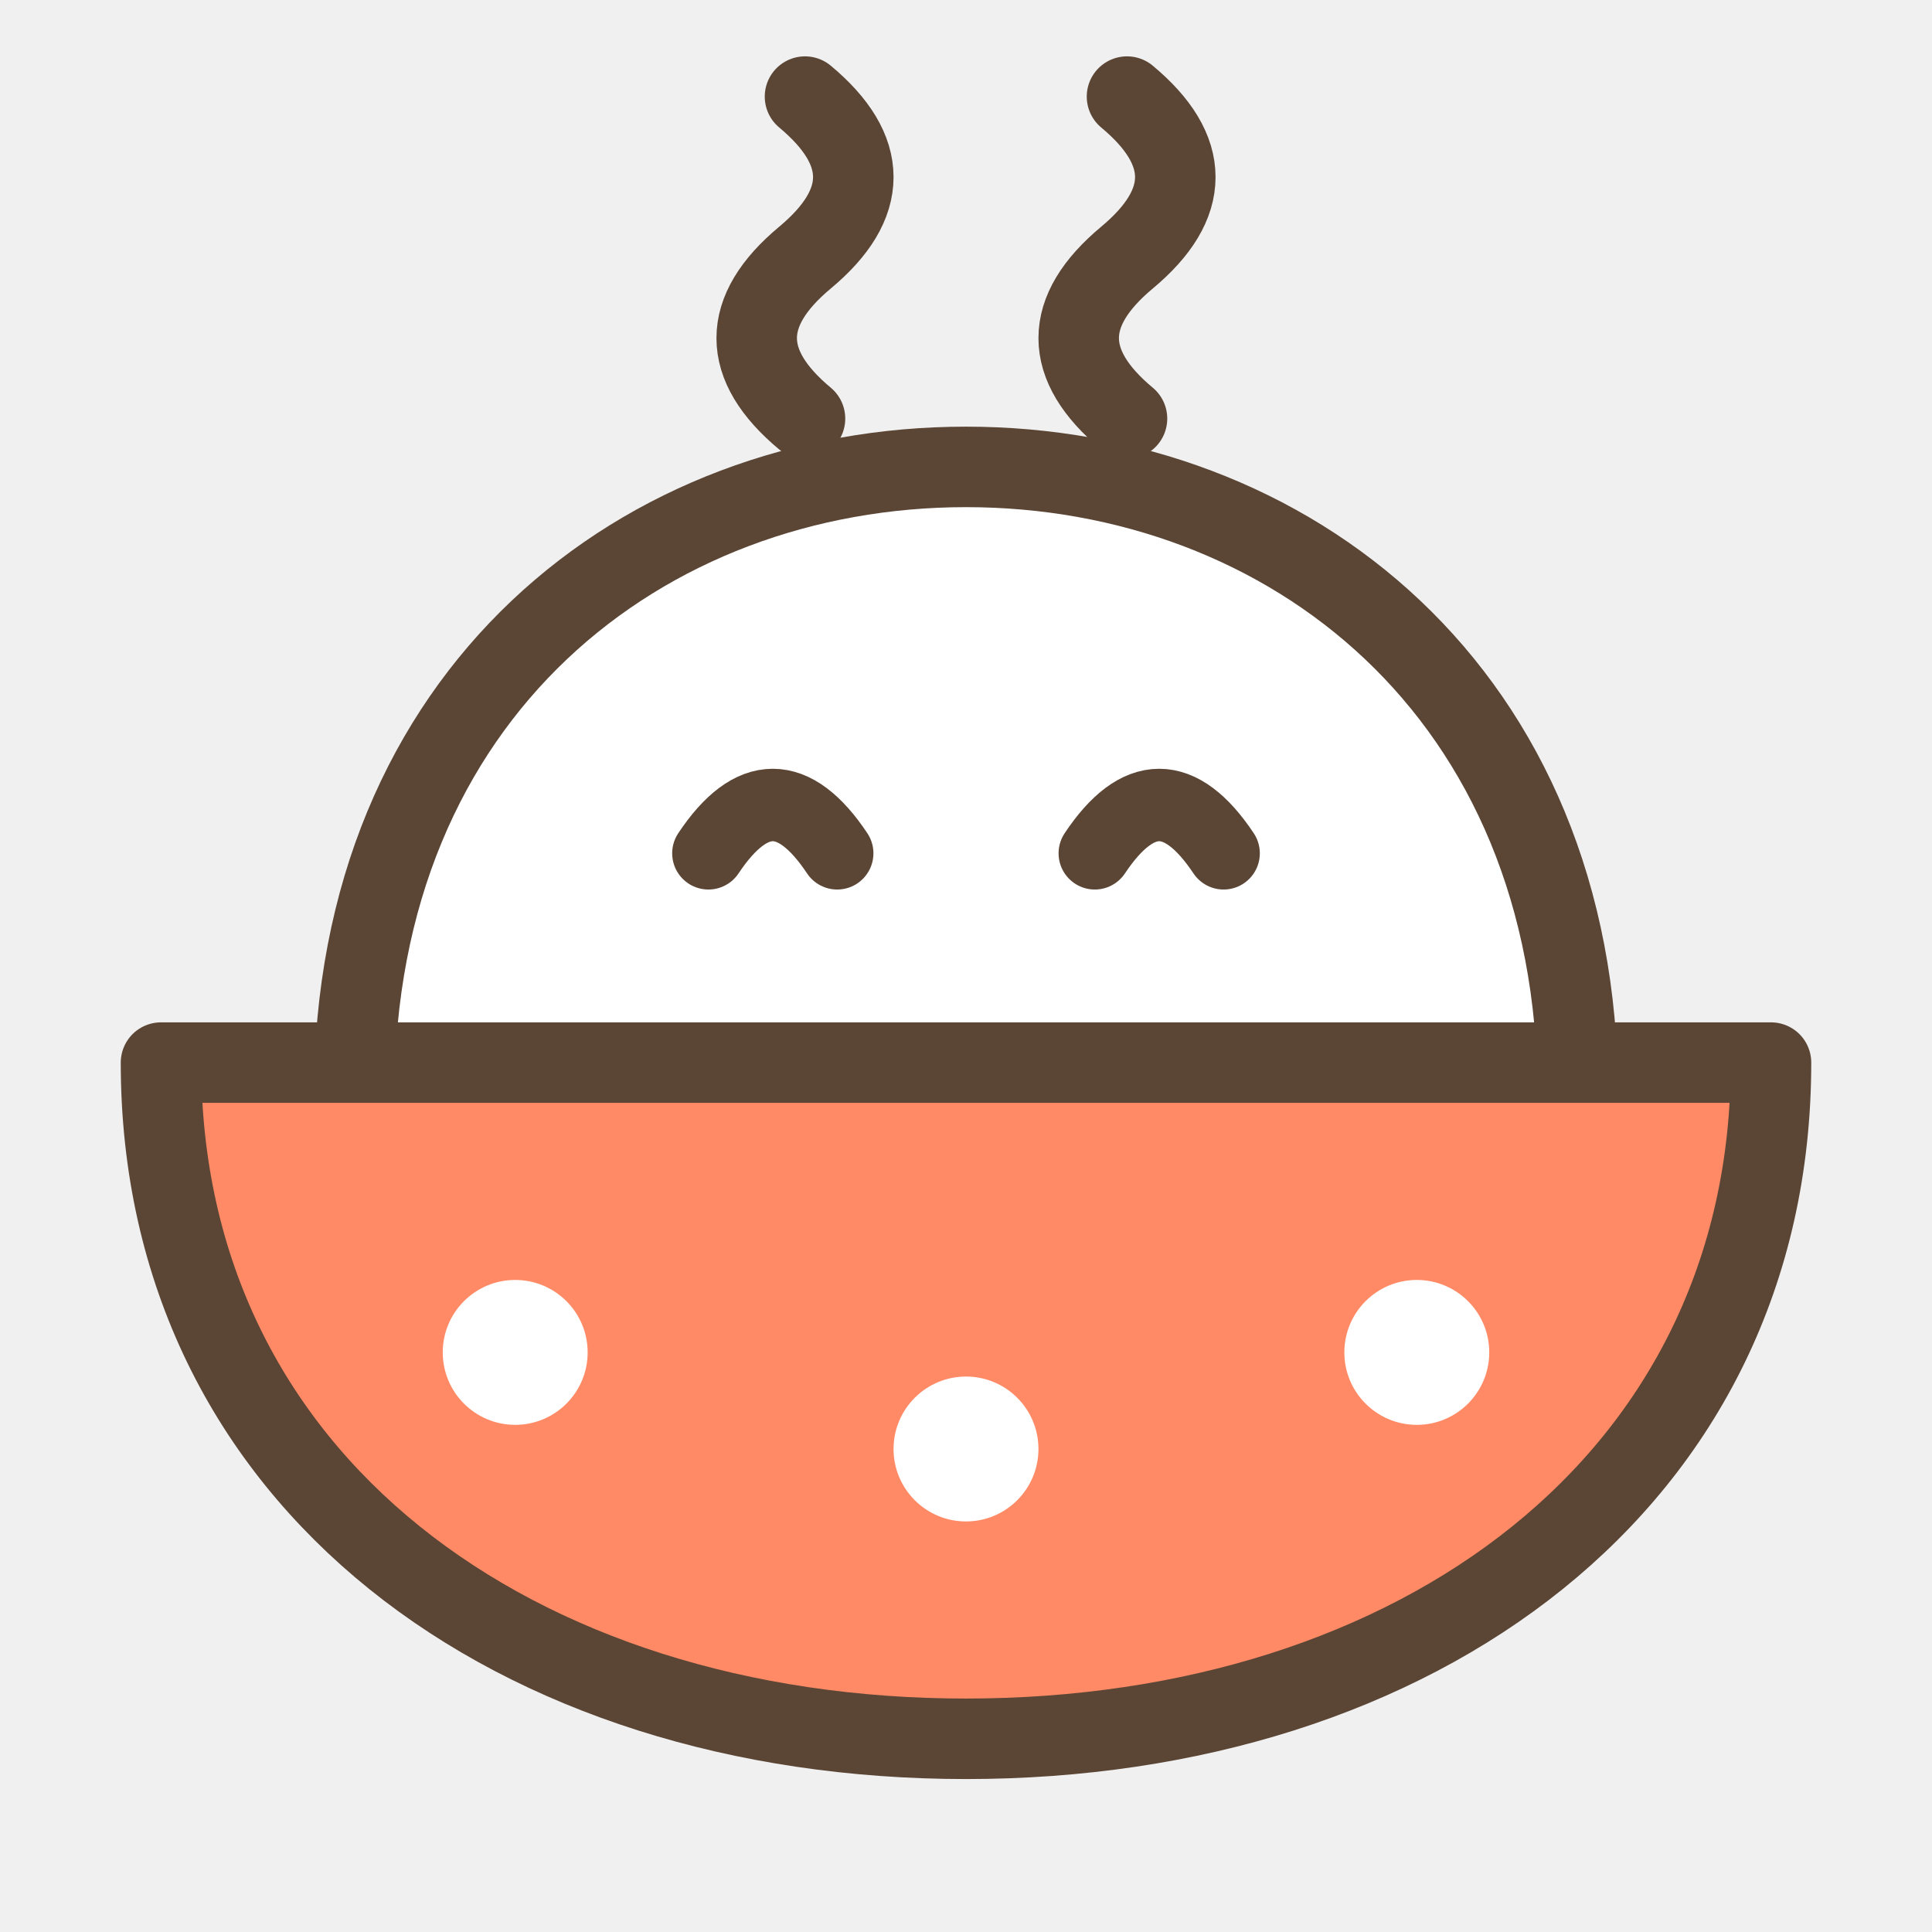
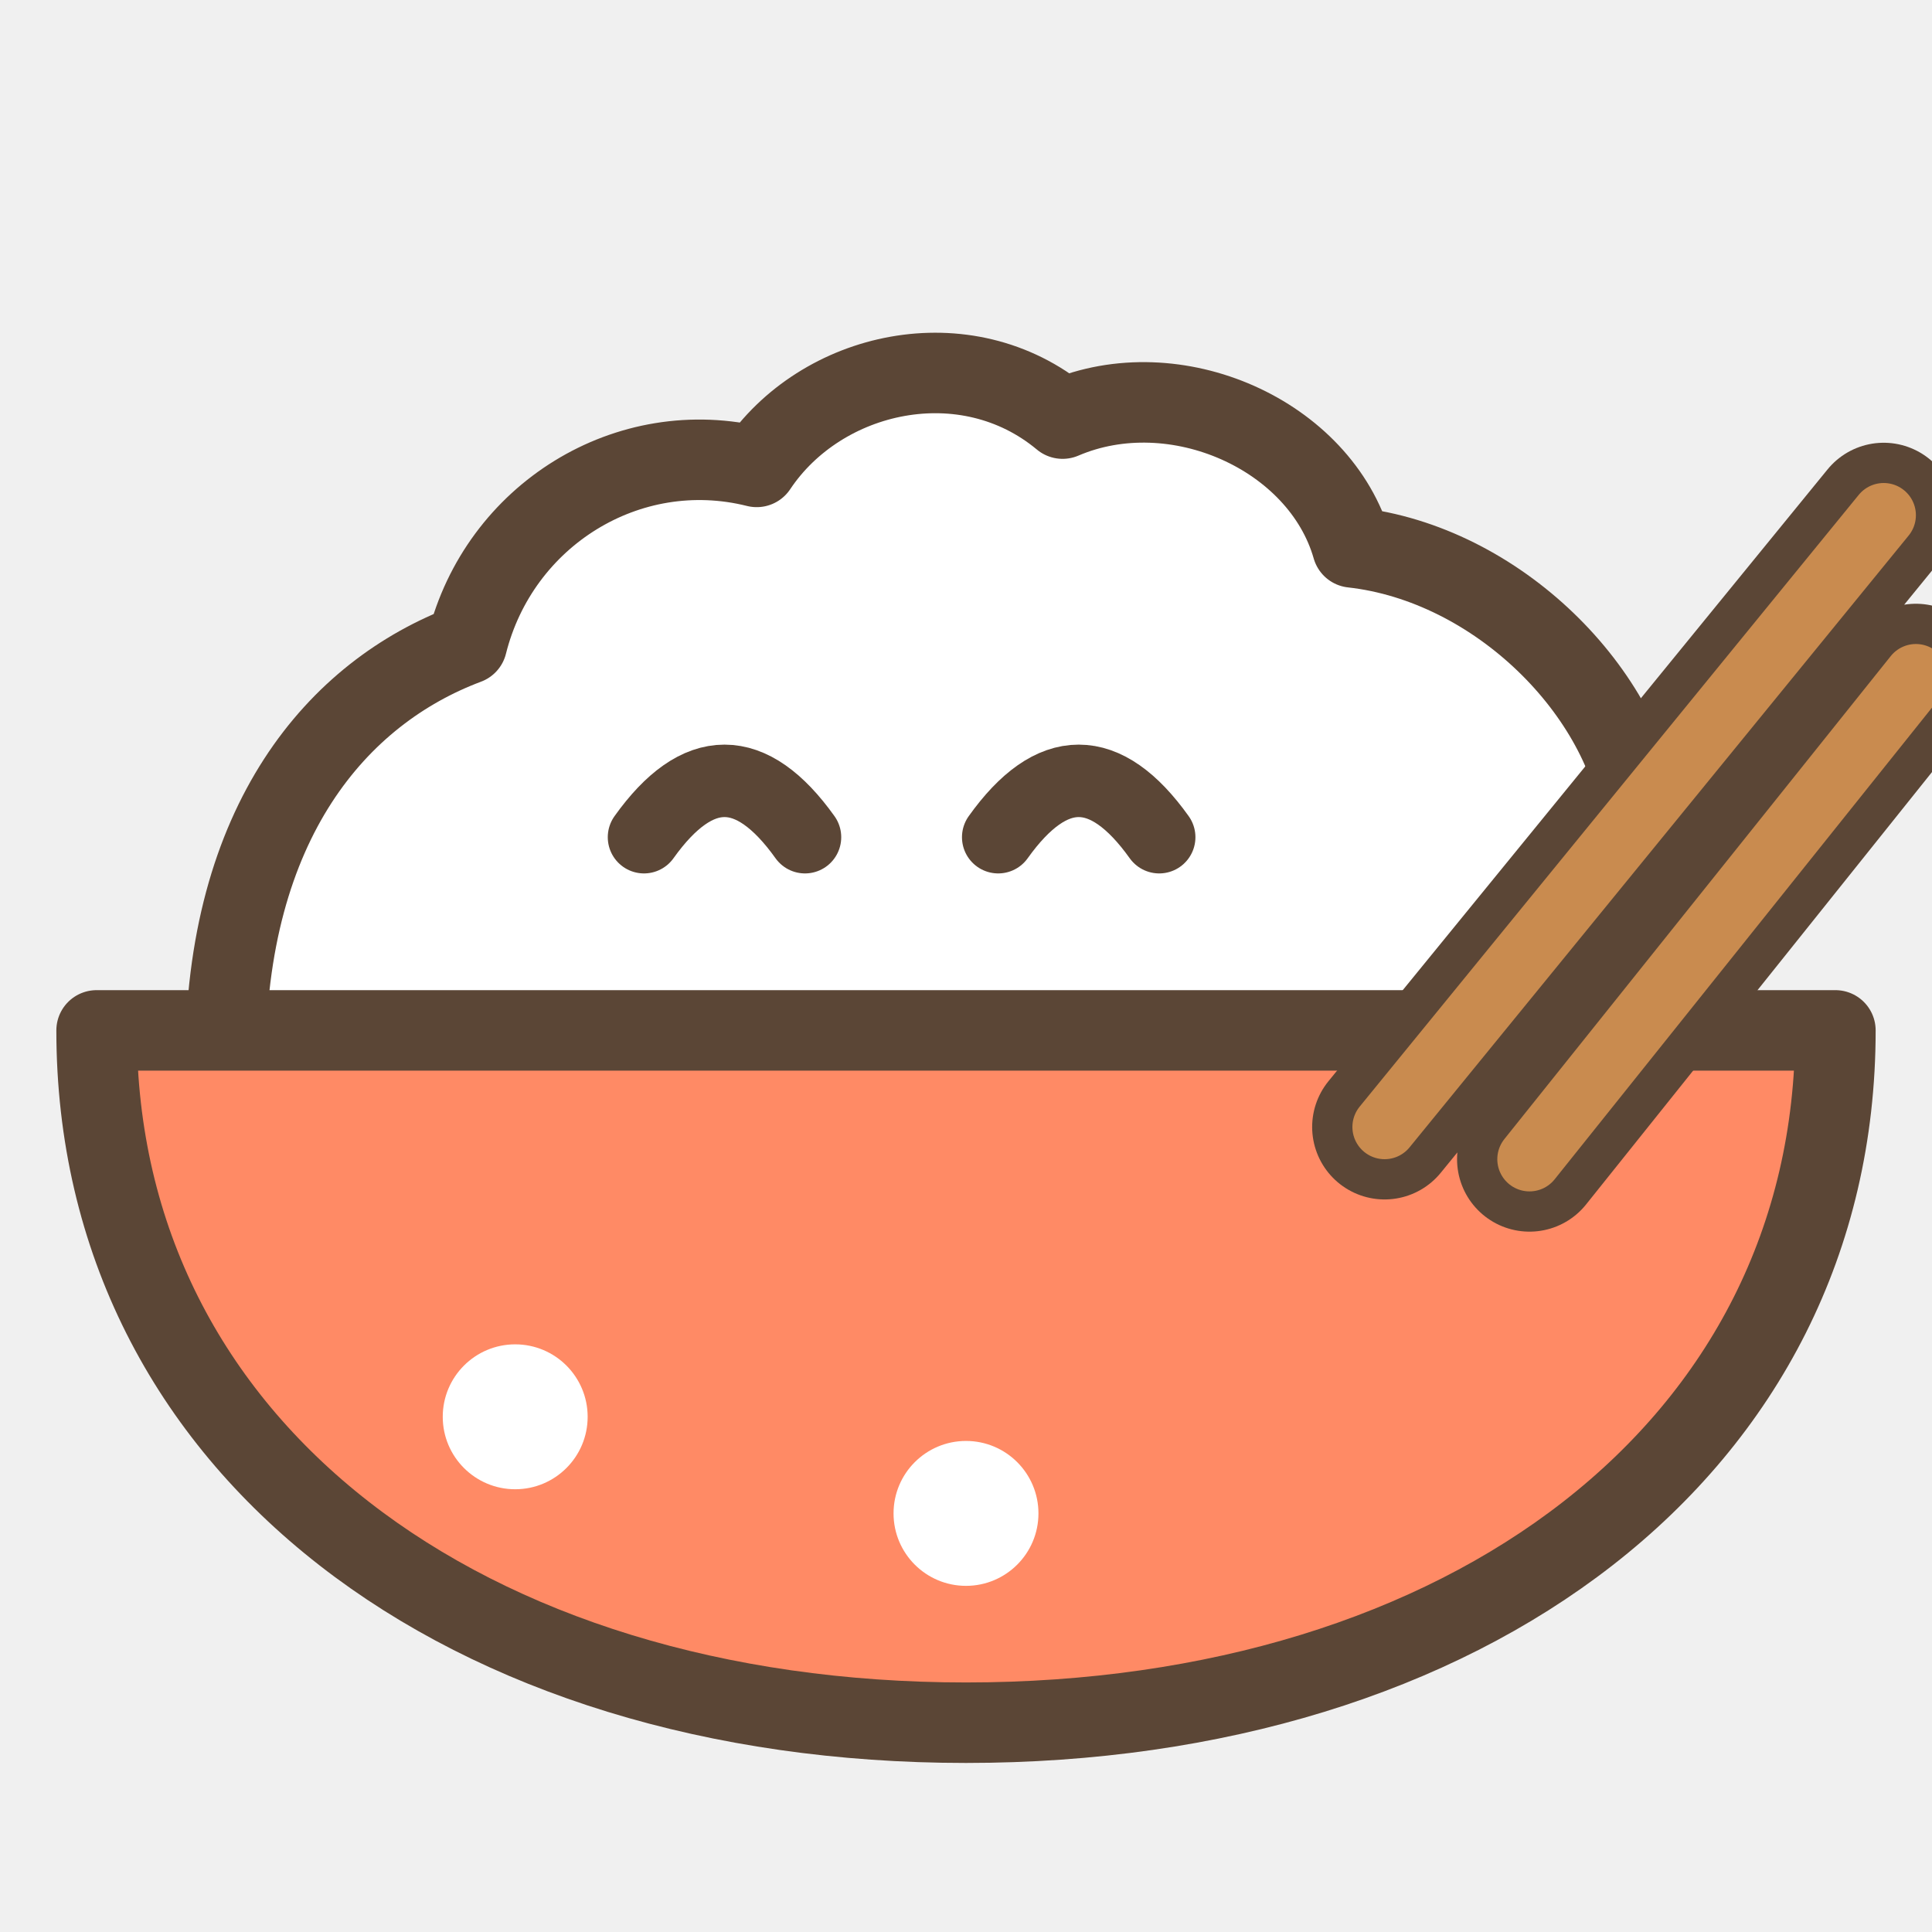
<svg xmlns="http://www.w3.org/2000/svg" viewBox="0 0 120 120">
-   <g stroke="#5b4636" stroke-linecap="round" stroke-linejoin="round">
-     <path d="M50 26q-6-5 0-10t0-10M70 26q-6-5 0-10t0-10" fill="none" stroke-width="5" />
-     <path d="M22 68c0-25 18-39 38-39s38 14 38 39z" fill="#fff" stroke-width="5" />
-     <path d="M10 66h100c0 26-22 42-50 42S10 92 10 66z" fill="#ff8a65" stroke-width="5" />
+   <g stroke="#5b4636" stroke-linecap="round" stroke-linejoin="round" stroke-width="5">
+     <path d="M14 66C14 51 21 43 29 40c2-8 10-13 18-11 4-6 13-8 19-3 7-3 16 1 18 8 9 1 17 9 18 17 2 4 2 9 2 15z" fill="#fff" />
+     <path d="M6 64h108c0 26-23 43-54 43S6 90 6 64z" fill="#ff8a65" />
  </g>
+   <path d="M86 70l31-38M95 72l24-30" stroke="#5b4636" stroke-width="9" stroke-linecap="round" />
+   <path d="M86 70l31-38M95 72l24-30" stroke="#c98b4f" stroke-width="4" stroke-linecap="round" />
  <g fill="#fff">
-     <circle cx="32" cy="84" r="4.5" />
-     <circle cx="60" cy="90" r="4.5" />
-     <circle cx="88" cy="84" r="4.5" />
+     <circle cx="32" cy="88" r="4.5" />
+     <circle cx="60" cy="94" r="4.5" />
  </g>
-   <path d="M44 53q4-6 8 0M68 53q4-6 8 0" fill="none" stroke="#5b4636" stroke-width="4.5" stroke-linecap="round" />
+   <path d="M40 52q5-7 10 0M62 52q5-7 10 0" fill="none" stroke="#5b4636" stroke-width="4.5" stroke-linecap="round" />
</svg>
